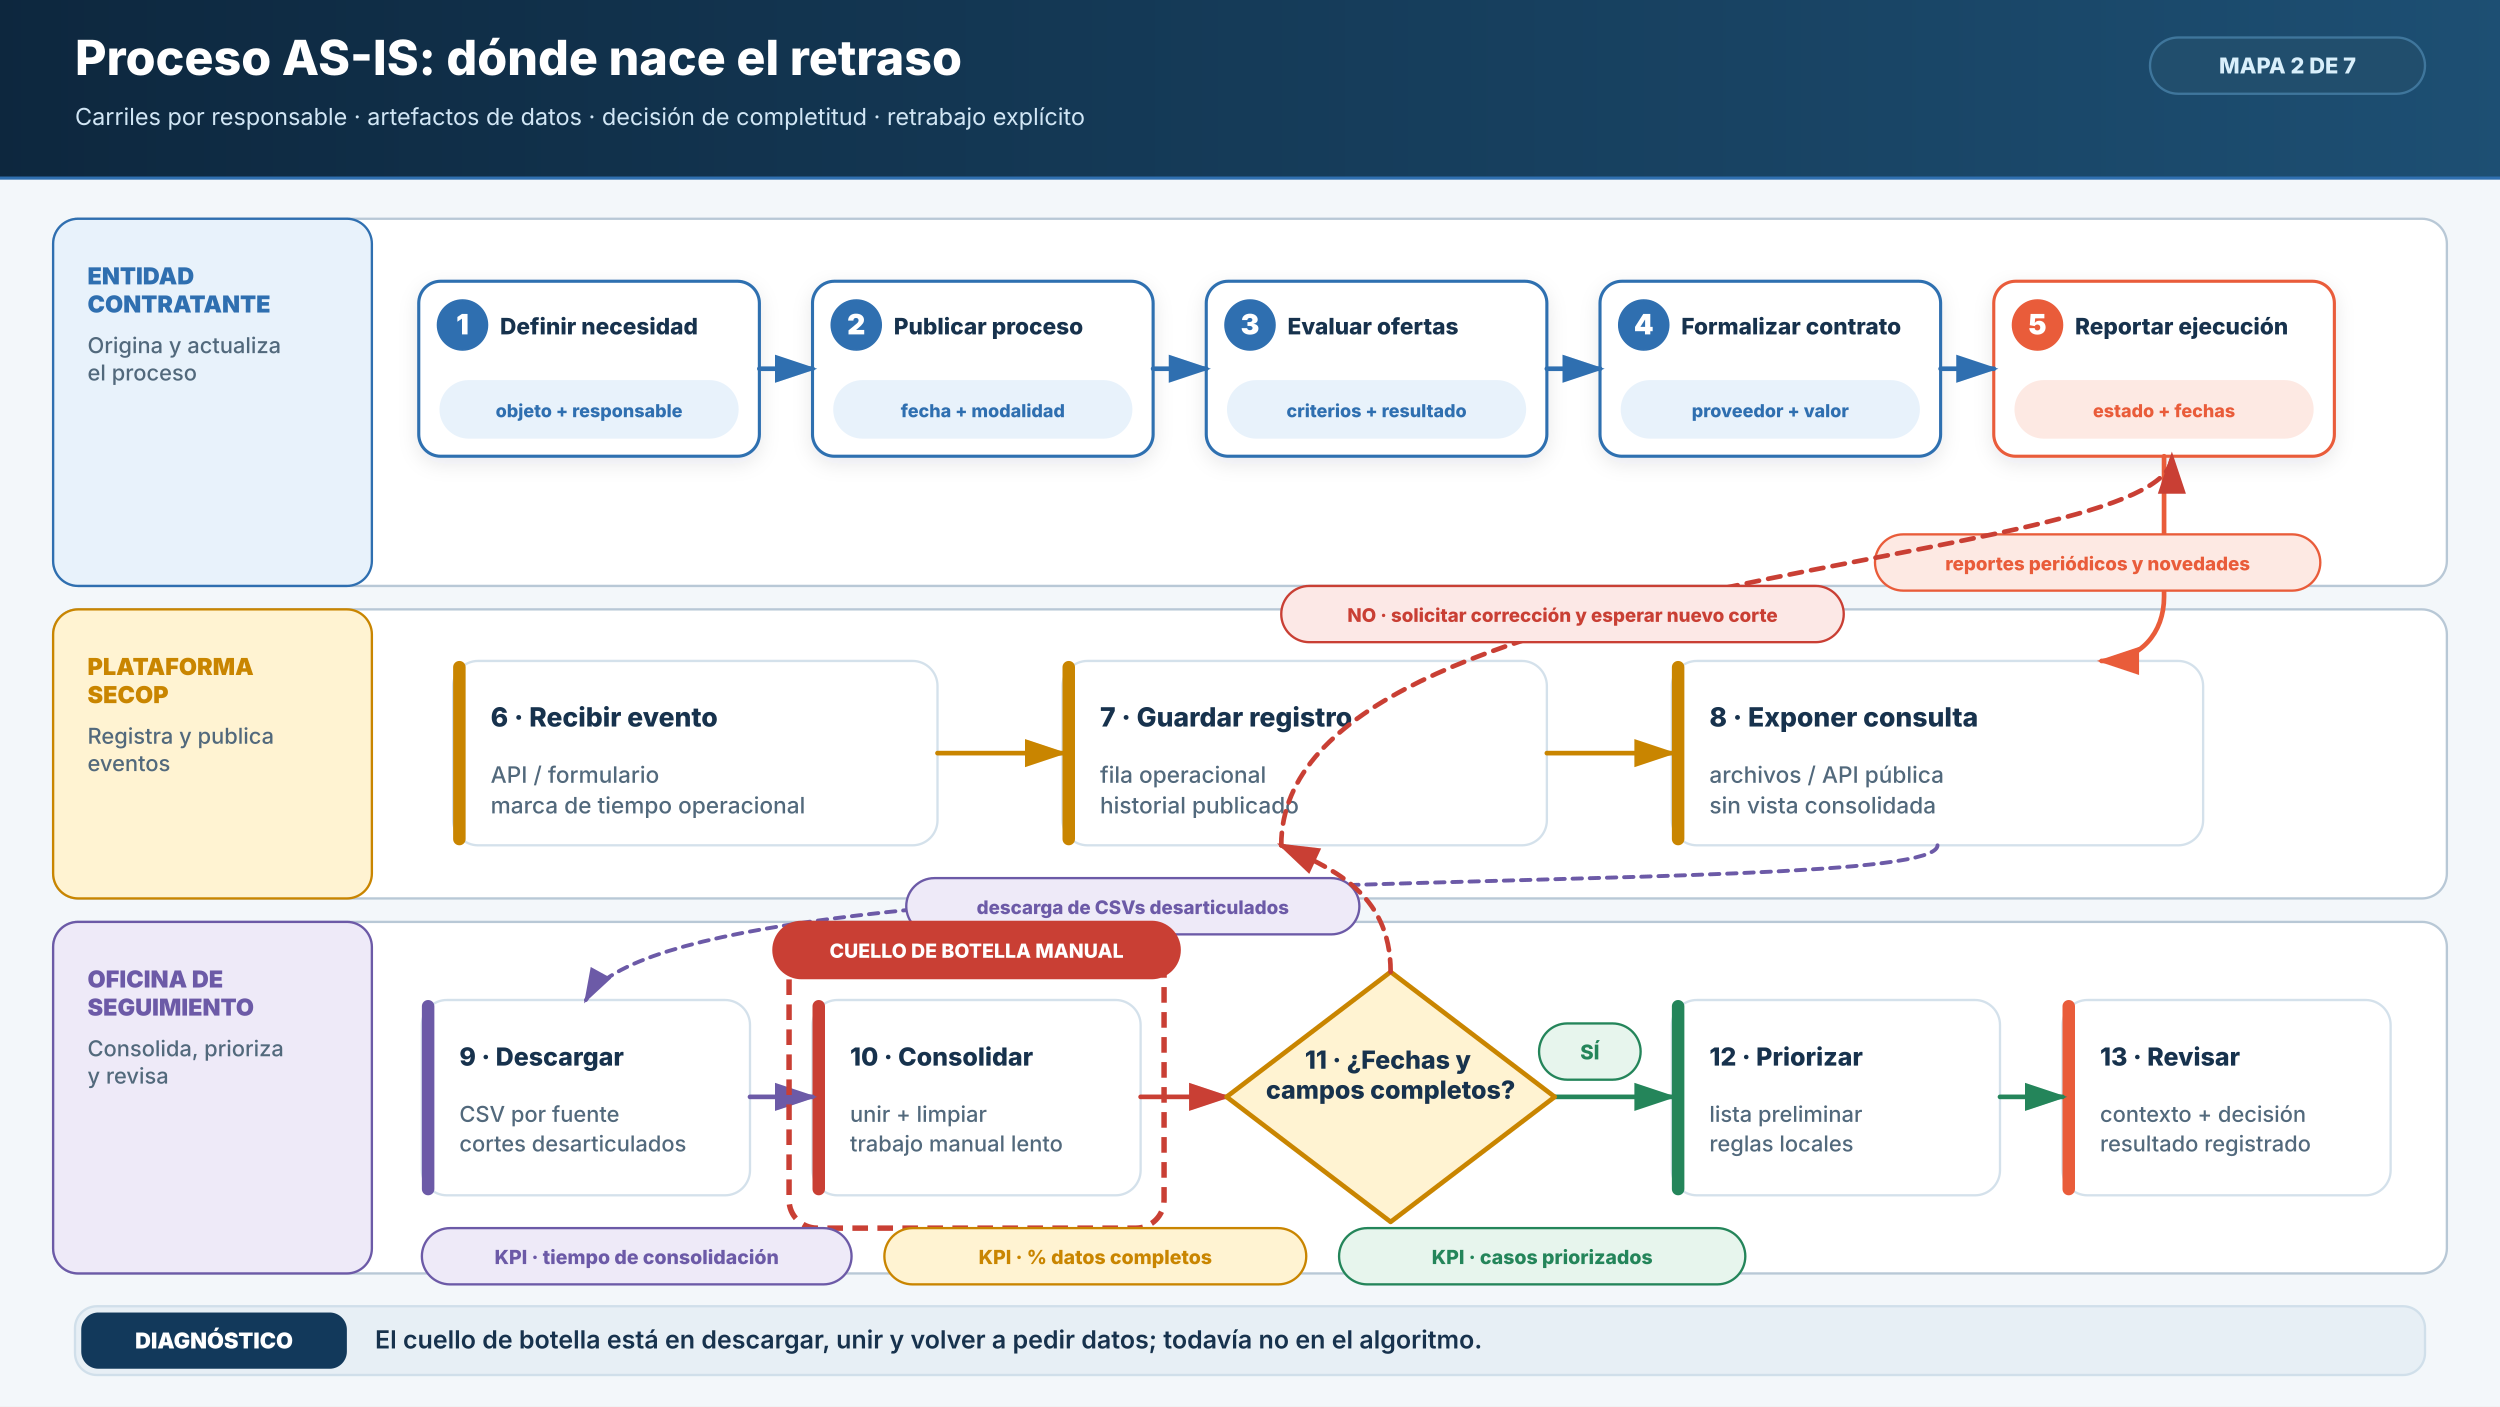
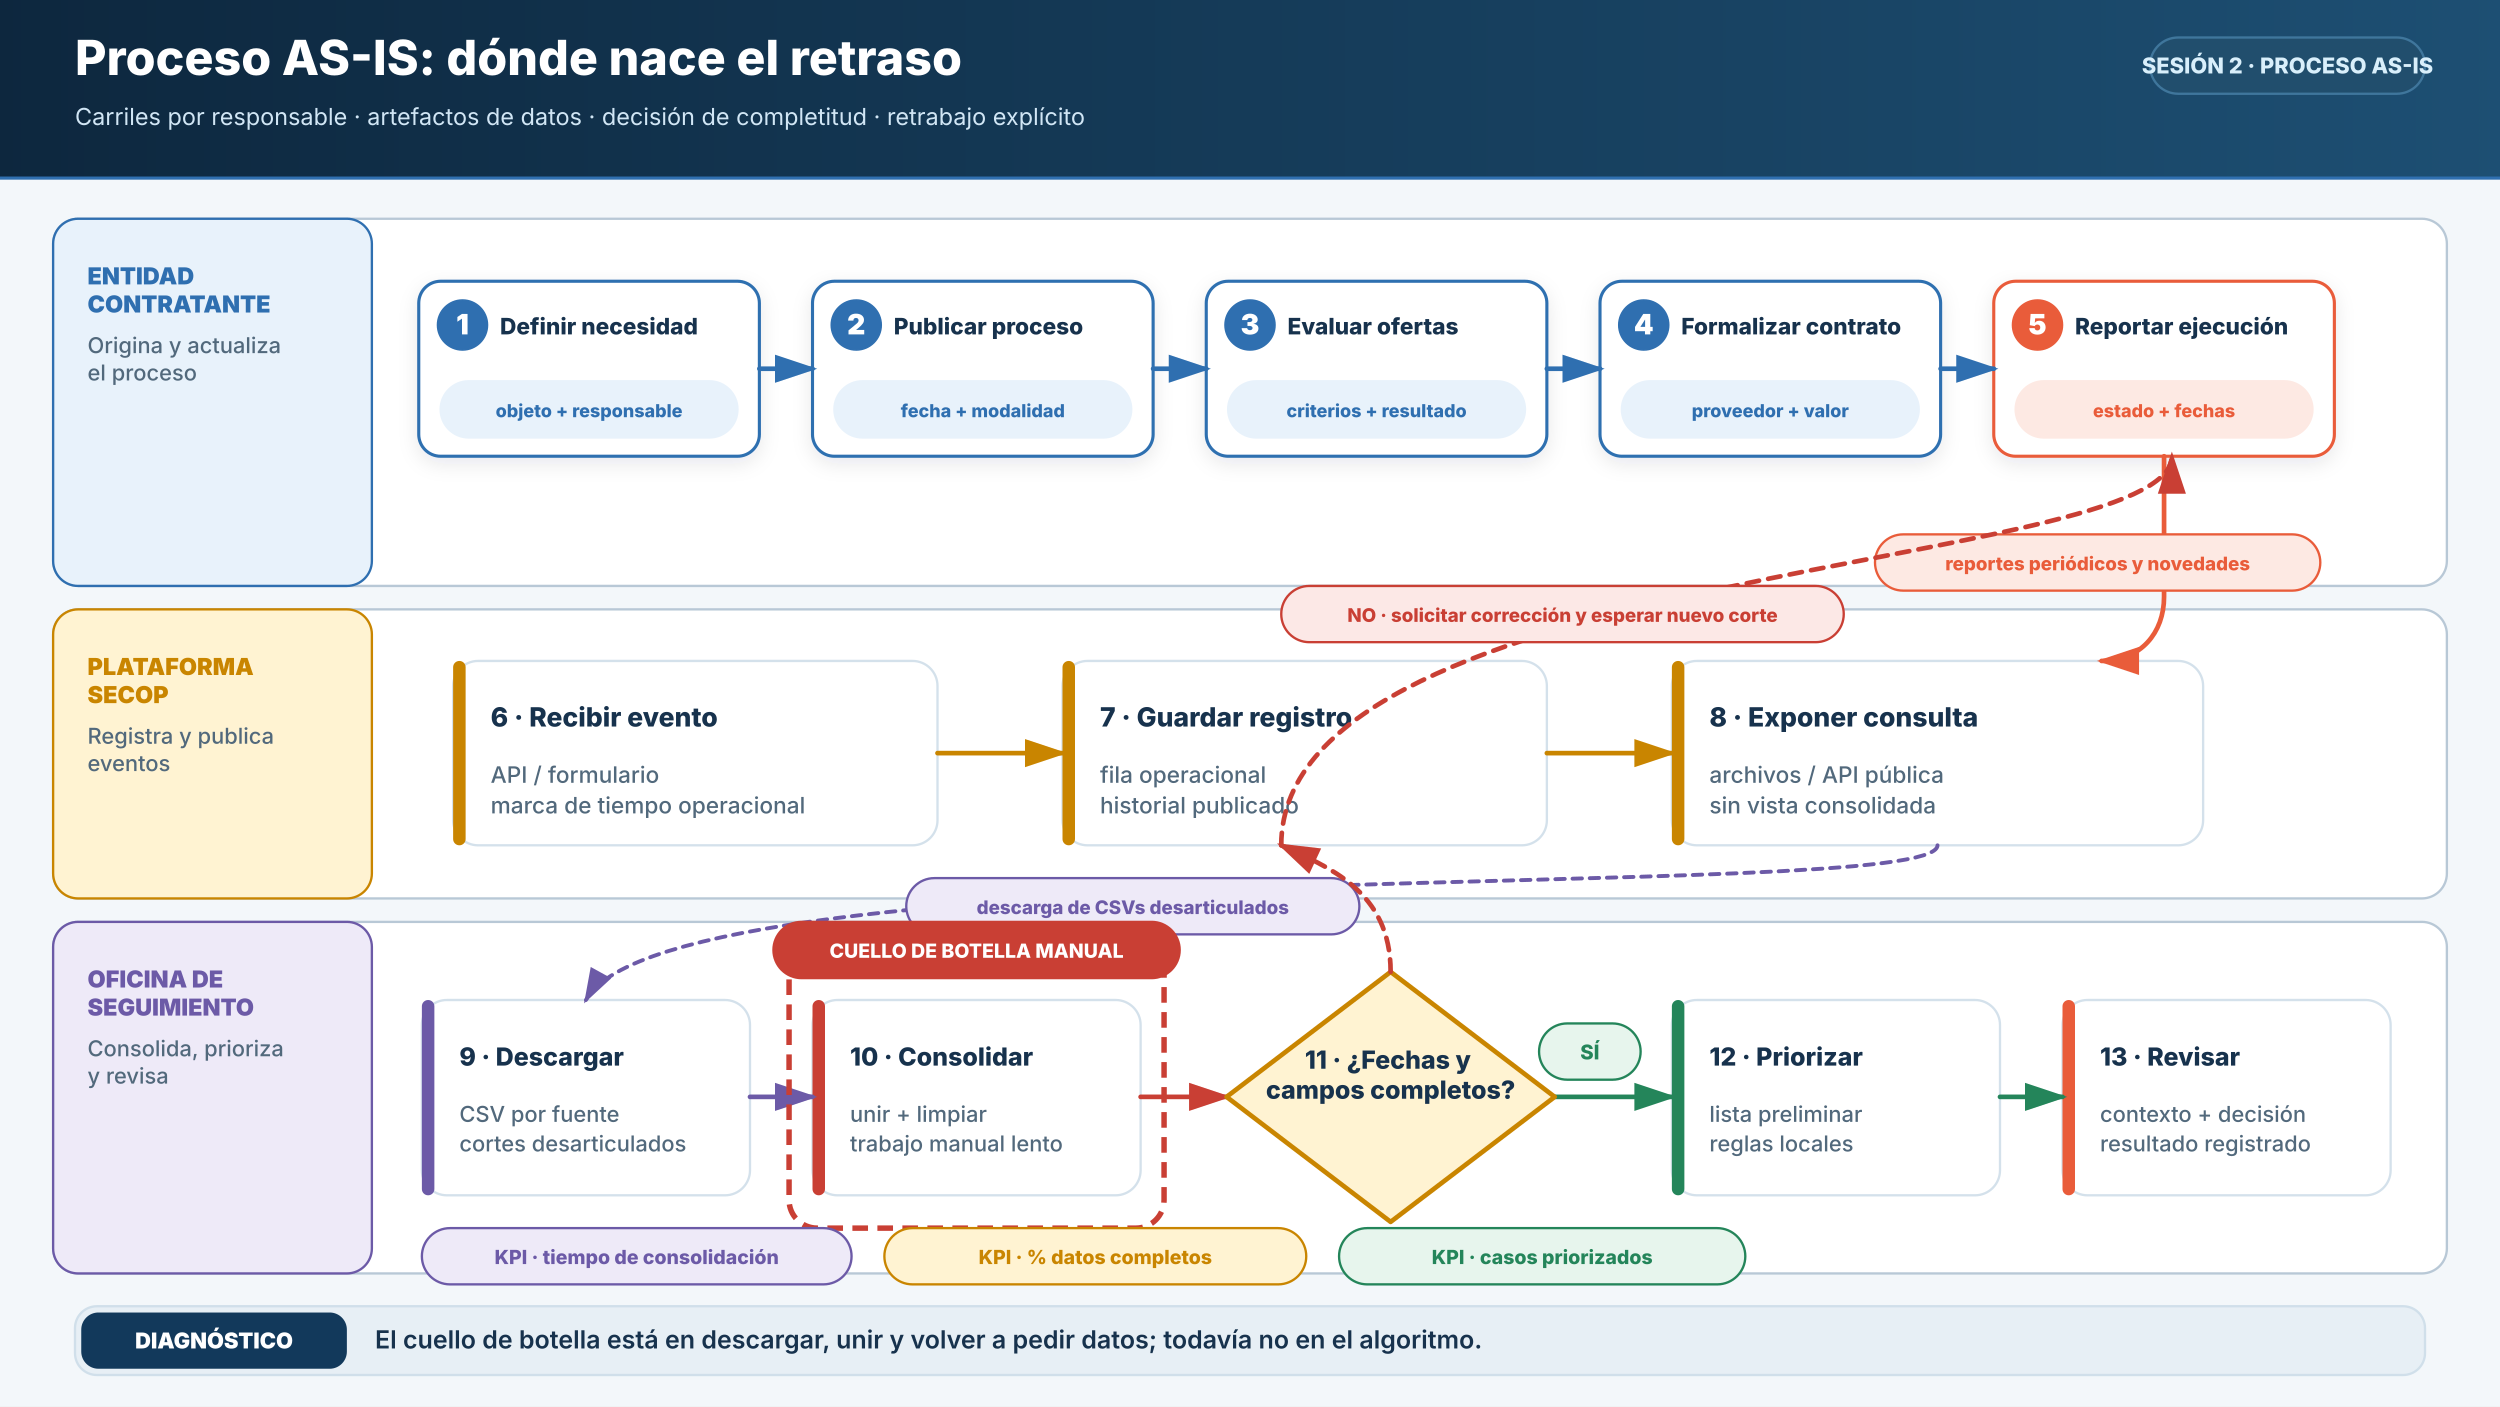
<svg xmlns="http://www.w3.org/2000/svg" width="1600" height="900" viewBox="0 0 1600 900" role="img" aria-labelledby="title desc">
  <defs>
    <linearGradient id="header-grad" x1="0" y1="0" x2="1" y2="0">
      <stop offset="0%" stop-color="#0D273E" />
      <stop offset="100%" stop-color="#1D4F73" />
    </linearGradient>
    <linearGradient id="navy-card-grad" x1="0" y1="0" x2="0" y2="1">
      <stop offset="0%" stop-color="#184368" />
      <stop offset="100%" stop-color="#0F2B48" />
    </linearGradient>
    <linearGradient id="hub-grad" x1="0" y1="0" x2="1" y2="1">
      <stop offset="0%" stop-color="#1C4B72" />
      <stop offset="100%" stop-color="#0A2238" />
    </linearGradient>
    <filter id="shadow" x="-10%" y="-10%" width="125%" height="130%">
      <feDropShadow dx="0" dy="4" stdDeviation="6" flood-color="#0F2B48" flood-opacity="0.09" />
    </filter>
    <filter id="shadow-lg" x="-15%" y="-15%" width="135%" height="140%">
      <feDropShadow dx="0" dy="8" stdDeviation="12" flood-color="#0F2B48" flood-opacity="0.14" />
    </filter>
    <marker id="arrow-blue" markerWidth="10" markerHeight="10" refX="8" refY="3" orient="auto">
      <path d="M0,0 L0,6 L9,3 z" fill="#2F6FB0" />
    </marker>
    <marker id="arrow-red" markerWidth="10" markerHeight="10" refX="8" refY="3" orient="auto">
      <path d="M0,0 L0,6 L9,3 z" fill="#C93F34" />
    </marker>
    <marker id="arrow-green" markerWidth="10" markerHeight="10" refX="8" refY="3" orient="auto">
      <path d="M0,0 L0,6 L9,3 z" fill="#24855A" />
    </marker>
    <marker id="arrow-purple" markerWidth="10" markerHeight="10" refX="8" refY="3" orient="auto">
      <path d="M0,0 L0,6 L9,3 z" fill="#6C5AA7" />
    </marker>
    <marker id="arrow-orange" markerWidth="10" markerHeight="10" refX="8" refY="3" orient="auto">
      <path d="M0,0 L0,6 L9,3 z" fill="#E95C3A" />
    </marker>
    <marker id="arrow-amber" markerWidth="10" markerHeight="10" refX="8" refY="3" orient="auto">
      <path d="M0,0 L0,6 L9,3 z" fill="#C98500" />
    </marker>
    <marker id="arrow-teal" markerWidth="10" markerHeight="10" refX="8" refY="3" orient="auto">
      <path d="M0,0 L0,6 L9,3 z" fill="#167C80" />
    </marker>
    <marker id="arrow-ink" markerWidth="10" markerHeight="10" refX="8" refY="3" orient="auto">
      <path d="M0,0 L0,6 L9,3 z" fill="#17324D" />
    </marker>
  </defs>
  <rect width="1600" height="900" fill="#F3F7FA" />
  <rect x="0" y="0" width="1600" height="114" rx="0" fill="url(#header-grad)" stroke="#0D273E" stroke-width="0" opacity="1" />
  <line x1="0" y1="114" x2="1600" y2="114" stroke="#2F6FB0" stroke-width="2" fill="none" stroke-linecap="round" />
  <rect x="1376" y="24" width="176" height="36" rx="18" fill="#214E6D" stroke="#3F769C" stroke-width="1.5" opacity="1" />
  <text x="1464.0" y="47" fill="#D9EFFB" font-family="Inter, -apple-system, Segoe UI, Arial, sans-serif" font-size="14" font-weight="800" text-anchor="middle" style="">
-     <tspan x="1464.0" dy="0">MAPA 2 DE 7</tspan>
+     <tspan x="1464.0" dy="0">SESIÓN 2 · PROCESO AS-IS</tspan>
  </text>
  <text x="48" y="48" fill="#FFFFFF" font-family="Inter, -apple-system, Segoe UI, Arial, sans-serif" font-size="31" font-weight="800" text-anchor="start" style="">
    <tspan x="48" dy="0">Proceso AS-IS: dónde nace el retraso</tspan>
  </text>
  <text x="48" y="80" fill="#D1E6F5" font-family="Inter, -apple-system, Segoe UI, Arial, sans-serif" font-size="15" font-weight="400" text-anchor="start" style="">
    <tspan x="48" dy="0">Carriles por responsable · artefactos de datos · decisión de completitud · retrabajo explícito</tspan>
  </text>
  <rect x="34" y="140" width="1532" height="235" rx="16" fill="#FFFFFF" stroke="#B8C8D6" stroke-width="1.5" opacity="1" />
  <rect x="34" y="140" width="204" height="235" rx="16" fill="#E8F2FB" stroke="#2F6FB0" stroke-width="1.5" opacity="1" />
  <text x="56" y="182" fill="#2F6FB0" font-family="Inter, -apple-system, Segoe UI, Arial, sans-serif" font-size="15" font-weight="900" text-anchor="start" style="">
    <tspan x="56" dy="0">ENTIDAD</tspan>
    <tspan x="56" dy="18.0">CONTRATANTE</tspan>
  </text>
  <text x="56" y="226" fill="#52697C" font-family="Inter, -apple-system, Segoe UI, Arial, sans-serif" font-size="14" font-weight="500" text-anchor="start" style="">
    <tspan x="56" dy="0">Origina y actualiza</tspan>
    <tspan x="56" dy="17.5">el proceso</tspan>
  </text>
  <rect x="34" y="390" width="1532" height="185" rx="16" fill="#FFFFFF" stroke="#B8C8D6" stroke-width="1.5" opacity="1" />
  <rect x="34" y="390" width="204" height="185" rx="16" fill="#FFF3D2" stroke="#C98500" stroke-width="1.5" opacity="1" />
  <text x="56" y="432" fill="#C98500" font-family="Inter, -apple-system, Segoe UI, Arial, sans-serif" font-size="15" font-weight="900" text-anchor="start" style="">
    <tspan x="56" dy="0">PLATAFORMA</tspan>
    <tspan x="56" dy="18.0">SECOP</tspan>
  </text>
  <text x="56" y="476" fill="#52697C" font-family="Inter, -apple-system, Segoe UI, Arial, sans-serif" font-size="14" font-weight="500" text-anchor="start" style="">
    <tspan x="56" dy="0">Registra y publica</tspan>
    <tspan x="56" dy="17.5">eventos</tspan>
  </text>
  <rect x="34" y="590" width="1532" height="225" rx="16" fill="#FFFFFF" stroke="#B8C8D6" stroke-width="1.5" opacity="1" />
  <rect x="34" y="590" width="204" height="225" rx="16" fill="#EEEAF8" stroke="#6C5AA7" stroke-width="1.5" opacity="1" />
  <text x="56" y="632" fill="#6C5AA7" font-family="Inter, -apple-system, Segoe UI, Arial, sans-serif" font-size="15" font-weight="900" text-anchor="start" style="">
    <tspan x="56" dy="0">OFICINA DE</tspan>
    <tspan x="56" dy="18.0">SEGUIMIENTO</tspan>
  </text>
  <text x="56" y="676" fill="#52697C" font-family="Inter, -apple-system, Segoe UI, Arial, sans-serif" font-size="14" font-weight="500" text-anchor="start" style="">
    <tspan x="56" dy="0">Consolida, prioriza</tspan>
    <tspan x="56" dy="17.5">y revisa</tspan>
  </text>
  <rect x="268" y="180" width="218" height="112" rx="14" fill="#FFFFFF" stroke="#2F6FB0" stroke-width="2" opacity="1" filter="url(#shadow)" />
  <circle cx="296" cy="208" r="16" fill="#2F6FB0" stroke="#2F6FB0" stroke-width="1" />
  <text x="296" y="214" fill="#FFFFFF" font-family="Inter, -apple-system, Segoe UI, Arial, sans-serif" font-size="18" font-weight="900" text-anchor="middle" style="">
    <tspan x="296" dy="0">1</tspan>
  </text>
  <text x="320" y="214" fill="#17324D" font-family="Inter, -apple-system, Segoe UI, Arial, sans-serif" font-size="14.5" font-weight="800" text-anchor="start" style="">
    <tspan x="320" dy="0">Definir necesidad</tspan>
  </text>
  <rect x="282" y="244" width="190" height="36" rx="18" fill="#E8F2FB" stroke="#E8F2FB" stroke-width="1.5" opacity="1" />
  <text x="377.0" y="267" fill="#2F6FB0" font-family="Inter, -apple-system, Segoe UI, Arial, sans-serif" font-size="11.5" font-weight="800" text-anchor="middle" style="">
    <tspan x="377.0" dy="0">objeto + responsable</tspan>
  </text>
  <rect x="520" y="180" width="218" height="112" rx="14" fill="#FFFFFF" stroke="#2F6FB0" stroke-width="2" opacity="1" filter="url(#shadow)" />
  <circle cx="548" cy="208" r="16" fill="#2F6FB0" stroke="#2F6FB0" stroke-width="1" />
  <text x="548" y="214" fill="#FFFFFF" font-family="Inter, -apple-system, Segoe UI, Arial, sans-serif" font-size="18" font-weight="900" text-anchor="middle" style="">
    <tspan x="548" dy="0">2</tspan>
  </text>
  <text x="572" y="214" fill="#17324D" font-family="Inter, -apple-system, Segoe UI, Arial, sans-serif" font-size="14.5" font-weight="800" text-anchor="start" style="">
    <tspan x="572" dy="0">Publicar proceso</tspan>
  </text>
  <rect x="534" y="244" width="190" height="36" rx="18" fill="#E8F2FB" stroke="#E8F2FB" stroke-width="1.5" opacity="1" />
  <text x="629.0" y="267" fill="#2F6FB0" font-family="Inter, -apple-system, Segoe UI, Arial, sans-serif" font-size="11.5" font-weight="800" text-anchor="middle" style="">
    <tspan x="629.0" dy="0">fecha + modalidad</tspan>
  </text>
  <rect x="772" y="180" width="218" height="112" rx="14" fill="#FFFFFF" stroke="#2F6FB0" stroke-width="2" opacity="1" filter="url(#shadow)" />
  <circle cx="800" cy="208" r="16" fill="#2F6FB0" stroke="#2F6FB0" stroke-width="1" />
  <text x="800" y="214" fill="#FFFFFF" font-family="Inter, -apple-system, Segoe UI, Arial, sans-serif" font-size="18" font-weight="900" text-anchor="middle" style="">
    <tspan x="800" dy="0">3</tspan>
  </text>
  <text x="824" y="214" fill="#17324D" font-family="Inter, -apple-system, Segoe UI, Arial, sans-serif" font-size="14.5" font-weight="800" text-anchor="start" style="">
    <tspan x="824" dy="0">Evaluar ofertas</tspan>
  </text>
  <rect x="786" y="244" width="190" height="36" rx="18" fill="#E8F2FB" stroke="#E8F2FB" stroke-width="1.5" opacity="1" />
  <text x="881.0" y="267" fill="#2F6FB0" font-family="Inter, -apple-system, Segoe UI, Arial, sans-serif" font-size="11.5" font-weight="800" text-anchor="middle" style="">
    <tspan x="881.0" dy="0">criterios + resultado</tspan>
  </text>
  <rect x="1024" y="180" width="218" height="112" rx="14" fill="#FFFFFF" stroke="#2F6FB0" stroke-width="2" opacity="1" filter="url(#shadow)" />
  <circle cx="1052" cy="208" r="16" fill="#2F6FB0" stroke="#2F6FB0" stroke-width="1" />
  <text x="1052" y="214" fill="#FFFFFF" font-family="Inter, -apple-system, Segoe UI, Arial, sans-serif" font-size="18" font-weight="900" text-anchor="middle" style="">
    <tspan x="1052" dy="0">4</tspan>
  </text>
  <text x="1076" y="214" fill="#17324D" font-family="Inter, -apple-system, Segoe UI, Arial, sans-serif" font-size="14.5" font-weight="800" text-anchor="start" style="">
    <tspan x="1076" dy="0">Formalizar contrato</tspan>
  </text>
  <rect x="1038" y="244" width="190" height="36" rx="18" fill="#E8F2FB" stroke="#E8F2FB" stroke-width="1.5" opacity="1" />
  <text x="1133.0" y="267" fill="#2F6FB0" font-family="Inter, -apple-system, Segoe UI, Arial, sans-serif" font-size="11.5" font-weight="800" text-anchor="middle" style="">
    <tspan x="1133.0" dy="0">proveedor + valor</tspan>
  </text>
  <rect x="1276" y="180" width="218" height="112" rx="14" fill="#FFFFFF" stroke="#E95C3A" stroke-width="2" opacity="1" filter="url(#shadow)" />
  <circle cx="1304" cy="208" r="16" fill="#E95C3A" stroke="#E95C3A" stroke-width="1" />
  <text x="1304" y="214" fill="#FFFFFF" font-family="Inter, -apple-system, Segoe UI, Arial, sans-serif" font-size="18" font-weight="900" text-anchor="middle" style="">
    <tspan x="1304" dy="0">5</tspan>
  </text>
  <text x="1328" y="214" fill="#17324D" font-family="Inter, -apple-system, Segoe UI, Arial, sans-serif" font-size="14.5" font-weight="800" text-anchor="start" style="">
    <tspan x="1328" dy="0">Reportar ejecución</tspan>
  </text>
  <rect x="1290" y="244" width="190" height="36" rx="18" fill="#FDE9E3" stroke="#FDE9E3" stroke-width="1.5" opacity="1" />
  <text x="1385.0" y="267" fill="#E95C3A" font-family="Inter, -apple-system, Segoe UI, Arial, sans-serif" font-size="11.5" font-weight="800" text-anchor="middle" style="">
    <tspan x="1385.0" dy="0">estado + fechas</tspan>
  </text>
  <line x1="486" y1="236" x2="520" y2="236" stroke="#2F6FB0" stroke-width="3" fill="none" stroke-linecap="round" marker-end="url(#arrow-blue)" />
  <line x1="738" y1="236" x2="772" y2="236" stroke="#2F6FB0" stroke-width="3" fill="none" stroke-linecap="round" marker-end="url(#arrow-blue)" />
  <line x1="990" y1="236" x2="1024" y2="236" stroke="#2F6FB0" stroke-width="3" fill="none" stroke-linecap="round" marker-end="url(#arrow-blue)" />
  <line x1="1242" y1="236" x2="1276" y2="236" stroke="#2F6FB0" stroke-width="3" fill="none" stroke-linecap="round" marker-end="url(#arrow-blue)" />
  <rect x="290" y="423" width="310" height="118" rx="16" fill="#FFFFFF" stroke="#D4E1EB" stroke-width="1.5" opacity="1" />
  <rect x="290" y="423" width="8" height="118" rx="4" fill="#C98500" stroke="#C98500" stroke-width="0" opacity="1" />
  <text x="314" y="465" fill="#17324D" font-family="Inter, -apple-system, Segoe UI, Arial, sans-serif" font-size="17" font-weight="800" text-anchor="start" style="">
    <tspan x="314" dy="0">6 · Recibir evento</tspan>
  </text>
  <text x="314" y="501" fill="#52697C" font-family="Inter, -apple-system, Segoe UI, Arial, sans-serif" font-size="14.5" font-weight="500" text-anchor="start" style="">
    <tspan x="314" dy="0">API / formulario</tspan>
    <tspan x="314" dy="19.575">marca de tiempo operacional</tspan>
  </text>
  <rect x="680" y="423" width="310" height="118" rx="16" fill="#FFFFFF" stroke="#D4E1EB" stroke-width="1.5" opacity="1" />
  <rect x="680" y="423" width="8" height="118" rx="4" fill="#C98500" stroke="#C98500" stroke-width="0" opacity="1" />
  <text x="704" y="465" fill="#17324D" font-family="Inter, -apple-system, Segoe UI, Arial, sans-serif" font-size="17" font-weight="800" text-anchor="start" style="">
    <tspan x="704" dy="0">7 · Guardar registro</tspan>
  </text>
  <text x="704" y="501" fill="#52697C" font-family="Inter, -apple-system, Segoe UI, Arial, sans-serif" font-size="14.5" font-weight="500" text-anchor="start" style="">
    <tspan x="704" dy="0">fila operacional</tspan>
    <tspan x="704" dy="19.575">historial publicado</tspan>
  </text>
  <rect x="1070" y="423" width="340" height="118" rx="16" fill="#FFFFFF" stroke="#D4E1EB" stroke-width="1.5" opacity="1" />
  <rect x="1070" y="423" width="8" height="118" rx="4" fill="#C98500" stroke="#C98500" stroke-width="0" opacity="1" />
  <text x="1094" y="465" fill="#17324D" font-family="Inter, -apple-system, Segoe UI, Arial, sans-serif" font-size="17" font-weight="800" text-anchor="start" style="">
    <tspan x="1094" dy="0">8 · Exponer consulta</tspan>
  </text>
  <text x="1094" y="501" fill="#52697C" font-family="Inter, -apple-system, Segoe UI, Arial, sans-serif" font-size="14.5" font-weight="500" text-anchor="start" style="">
    <tspan x="1094" dy="0">archivos / API pública</tspan>
    <tspan x="1094" dy="19.575">sin vista consolidada</tspan>
  </text>
  <line x1="600" y1="482" x2="680" y2="482" stroke="#C98500" stroke-width="3" fill="none" stroke-linecap="round" marker-end="url(#arrow-amber)" />
  <line x1="990" y1="482" x2="1070" y2="482" stroke="#C98500" stroke-width="3" fill="none" stroke-linecap="round" marker-end="url(#arrow-amber)" />
  <path d="M1385 292 L1385 382 C1385 405 1370 423 1345 423" stroke="#E95C3A" stroke-width="3" fill="none" stroke-linecap="round" stroke-linejoin="round" marker-end="url(#arrow-orange)" />
  <rect x="1200" y="342" width="285" height="36" rx="18" fill="#FDE9E3" stroke="#E95C3A" stroke-width="1.5" opacity="1" />
  <text x="1342.5" y="365" fill="#E95C3A" font-family="Inter, -apple-system, Segoe UI, Arial, sans-serif" font-size="12" font-weight="800" text-anchor="middle" style="">
    <tspan x="1342.5" dy="0">reportes periódicos y novedades</tspan>
  </text>
  <rect x="270" y="640" width="210" height="125" rx="16" fill="#FFFFFF" stroke="#D4E1EB" stroke-width="1.5" opacity="1" />
  <rect x="270" y="640" width="8" height="125" rx="4" fill="#6C5AA7" stroke="#6C5AA7" stroke-width="0" opacity="1" />
  <text x="294" y="682" fill="#17324D" font-family="Inter, -apple-system, Segoe UI, Arial, sans-serif" font-size="16" font-weight="800" text-anchor="start" style="">
    <tspan x="294" dy="0">9 · Descargar</tspan>
  </text>
  <text x="294" y="718" fill="#52697C" font-family="Inter, -apple-system, Segoe UI, Arial, sans-serif" font-size="14" font-weight="500" text-anchor="start" style="">
    <tspan x="294" dy="0">CSV por fuente</tspan>
    <tspan x="294" dy="18.9">cortes desarticulados</tspan>
  </text>
  <rect x="520" y="640" width="210" height="125" rx="16" fill="#FFFFFF" stroke="#D4E1EB" stroke-width="1.5" opacity="1" />
  <rect x="520" y="640" width="8" height="125" rx="4" fill="#C93F34" stroke="#C93F34" stroke-width="0" opacity="1" />
  <text x="544" y="682" fill="#17324D" font-family="Inter, -apple-system, Segoe UI, Arial, sans-serif" font-size="16" font-weight="800" text-anchor="start" style="">
    <tspan x="544" dy="0">10 · Consolidar</tspan>
  </text>
  <text x="544" y="718" fill="#52697C" font-family="Inter, -apple-system, Segoe UI, Arial, sans-serif" font-size="14" font-weight="500" text-anchor="start" style="">
    <tspan x="544" dy="0">unir + limpiar</tspan>
    <tspan x="544" dy="18.9">trabajo manual lento</tspan>
  </text>
  <rect x="1070" y="640" width="210" height="125" rx="16" fill="#FFFFFF" stroke="#D4E1EB" stroke-width="1.5" opacity="1" />
  <rect x="1070" y="640" width="8" height="125" rx="4" fill="#24855A" stroke="#24855A" stroke-width="0" opacity="1" />
  <text x="1094" y="682" fill="#17324D" font-family="Inter, -apple-system, Segoe UI, Arial, sans-serif" font-size="16" font-weight="800" text-anchor="start" style="">
    <tspan x="1094" dy="0">12 · Priorizar</tspan>
  </text>
  <text x="1094" y="718" fill="#52697C" font-family="Inter, -apple-system, Segoe UI, Arial, sans-serif" font-size="14" font-weight="500" text-anchor="start" style="">
    <tspan x="1094" dy="0">lista preliminar</tspan>
    <tspan x="1094" dy="18.9">reglas locales</tspan>
  </text>
  <rect x="1320" y="640" width="210" height="125" rx="16" fill="#FFFFFF" stroke="#D4E1EB" stroke-width="1.5" opacity="1" />
  <rect x="1320" y="640" width="8" height="125" rx="4" fill="#E95C3A" stroke="#E95C3A" stroke-width="0" opacity="1" />
  <text x="1344" y="682" fill="#17324D" font-family="Inter, -apple-system, Segoe UI, Arial, sans-serif" font-size="16" font-weight="800" text-anchor="start" style="">
    <tspan x="1344" dy="0">13 · Revisar</tspan>
  </text>
  <text x="1344" y="718" fill="#52697C" font-family="Inter, -apple-system, Segoe UI, Arial, sans-serif" font-size="14" font-weight="500" text-anchor="start" style="">
    <tspan x="1344" dy="0">contexto + decisión</tspan>
    <tspan x="1344" dy="18.9">resultado registrado</tspan>
  </text>
  <line x1="480" y1="702" x2="520" y2="702" stroke="#6C5AA7" stroke-width="3" fill="none" stroke-linecap="round" marker-end="url(#arrow-purple)" />
  <line x1="730" y1="702" x2="785" y2="702" stroke="#C93F34" stroke-width="3" fill="none" stroke-linecap="round" marker-end="url(#arrow-red)" />
  <line x1="995" y1="702" x2="1070" y2="702" stroke="#24855A" stroke-width="3" fill="none" stroke-linecap="round" marker-end="url(#arrow-green)" />
  <line x1="1280" y1="702" x2="1320" y2="702" stroke="#24855A" stroke-width="3" fill="none" stroke-linecap="round" marker-end="url(#arrow-green)" />
  <path d="M1240 541 C1240 580 430 540 375 640" stroke="#6C5AA7" stroke-width="2.5" fill="none" stroke-linecap="round" stroke-linejoin="round" marker-end="url(#arrow-purple)" stroke-dasharray="6 5" />
  <rect x="580" y="562" width="290" height="36" rx="18" fill="#EEEAF8" stroke="#6C5AA7" stroke-width="1.5" opacity="1" />
  <text x="725.0" y="585" fill="#6C5AA7" font-family="Inter, -apple-system, Segoe UI, Arial, sans-serif" font-size="12" font-weight="800" text-anchor="middle" style="">
    <tspan x="725.0" dy="0">descarga de CSVs desarticulados</tspan>
  </text>
  <path d="M890 622 L995 702 L890 782 L785 702 Z" stroke="#C98500" stroke-width="3" fill="#FFF3D2" stroke-linecap="round" stroke-linejoin="round" />
  <text x="890" y="684" fill="#17324D" font-family="Inter, -apple-system, Segoe UI, Arial, sans-serif" font-size="16" font-weight="800" text-anchor="middle" style="">
    <tspan x="890" dy="0">11 · ¿Fechas y</tspan>
    <tspan x="890" dy="19.2">campos completos?</tspan>
  </text>
  <rect x="985" y="655" width="65" height="36" rx="18" fill="#E7F5ED" stroke="#24855A" stroke-width="1.5" opacity="1" />
  <text x="1017.5" y="678" fill="#24855A" font-family="Inter, -apple-system, Segoe UI, Arial, sans-serif" font-size="13" font-weight="800" text-anchor="middle" style="">
    <tspan x="1017.5" dy="0">SÍ</tspan>
  </text>
  <path d="M890 622 C890 570 850 555 820 541" stroke="#C93F34" stroke-width="3" fill="none" stroke-linecap="round" stroke-linejoin="round" marker-end="url(#arrow-red)" stroke-dasharray="8 6" />
  <path d="M820 541 C820 360 1390 365 1390 292" stroke="#C93F34" stroke-width="3" fill="none" stroke-linecap="round" stroke-linejoin="round" marker-end="url(#arrow-red)" stroke-dasharray="8 6" />
  <rect x="820" y="375" width="360" height="36" rx="18" fill="#FCE8E6" stroke="#C93F34" stroke-width="1.5" opacity="1" />
  <text x="1000.0" y="398" fill="#C93F34" font-family="Inter, -apple-system, Segoe UI, Arial, sans-serif" font-size="12" font-weight="800" text-anchor="middle" style="">
    <tspan x="1000.0" dy="0">NO · solicitar corrección y esperar nuevo corte</tspan>
  </text>
  <rect x="505" y="606" width="240" height="180" rx="18" fill="none" stroke="#C93F34" stroke-width="3.5" opacity="1" stroke-dasharray="10 6" />
  <rect x="495" y="590" width="260" height="36" rx="18" fill="#C93F34" stroke="#C93F34" stroke-width="1.5" opacity="1" />
  <text x="625.0" y="613" fill="#FFFFFF" font-family="Inter, -apple-system, Segoe UI, Arial, sans-serif" font-size="12.5" font-weight="800" text-anchor="middle" style="">
    <tspan x="625.0" dy="0">CUELLO DE BOTELLA MANUAL</tspan>
  </text>
  <rect x="270" y="786" width="275" height="36" rx="18" fill="#EEEAF8" stroke="#6C5AA7" stroke-width="1.5" opacity="1" />
  <text x="407.5" y="809" fill="#6C5AA7" font-family="Inter, -apple-system, Segoe UI, Arial, sans-serif" font-size="12.5" font-weight="800" text-anchor="middle" style="">
    <tspan x="407.5" dy="0">KPI · tiempo de consolidación</tspan>
  </text>
  <rect x="566" y="786" width="270" height="36" rx="18" fill="#FFF3D2" stroke="#C98500" stroke-width="1.5" opacity="1" />
  <text x="701.0" y="809" fill="#C98500" font-family="Inter, -apple-system, Segoe UI, Arial, sans-serif" font-size="12.5" font-weight="800" text-anchor="middle" style="">
    <tspan x="701.0" dy="0">KPI · % datos completos</tspan>
  </text>
  <rect x="857" y="786" width="260" height="36" rx="18" fill="#E7F5ED" stroke="#24855A" stroke-width="1.5" opacity="1" />
  <text x="987.0" y="809" fill="#24855A" font-family="Inter, -apple-system, Segoe UI, Arial, sans-serif" font-size="12.5" font-weight="800" text-anchor="middle" style="">
    <tspan x="987.0" dy="0">KPI · casos priorizados</tspan>
  </text>
  <rect x="48" y="836" width="1504" height="44" rx="14" fill="#E7EFF5" stroke="#D0DFEA" stroke-width="1.5" opacity="1" />
  <rect x="52" y="840" width="170" height="36" rx="11" fill="#12395B" stroke="#12395B" stroke-width="0" opacity="1" />
  <text x="137.0" y="863" fill="#FFFFFF" font-family="Inter, -apple-system, Segoe UI, Arial, sans-serif" font-size="14" font-weight="900" text-anchor="middle" style="">
    <tspan x="137.0" dy="0">DIAGNÓSTICO</tspan>
  </text>
  <text x="240" y="863" fill="#17324D" font-family="Inter, -apple-system, Segoe UI, Arial, sans-serif" font-size="16" font-weight="600" text-anchor="start" style="">
    <tspan x="240" dy="0">El cuello de botella está en descargar, unir y volver a pedir datos; todavía no en el algoritmo.</tspan>
  </text>
</svg>
